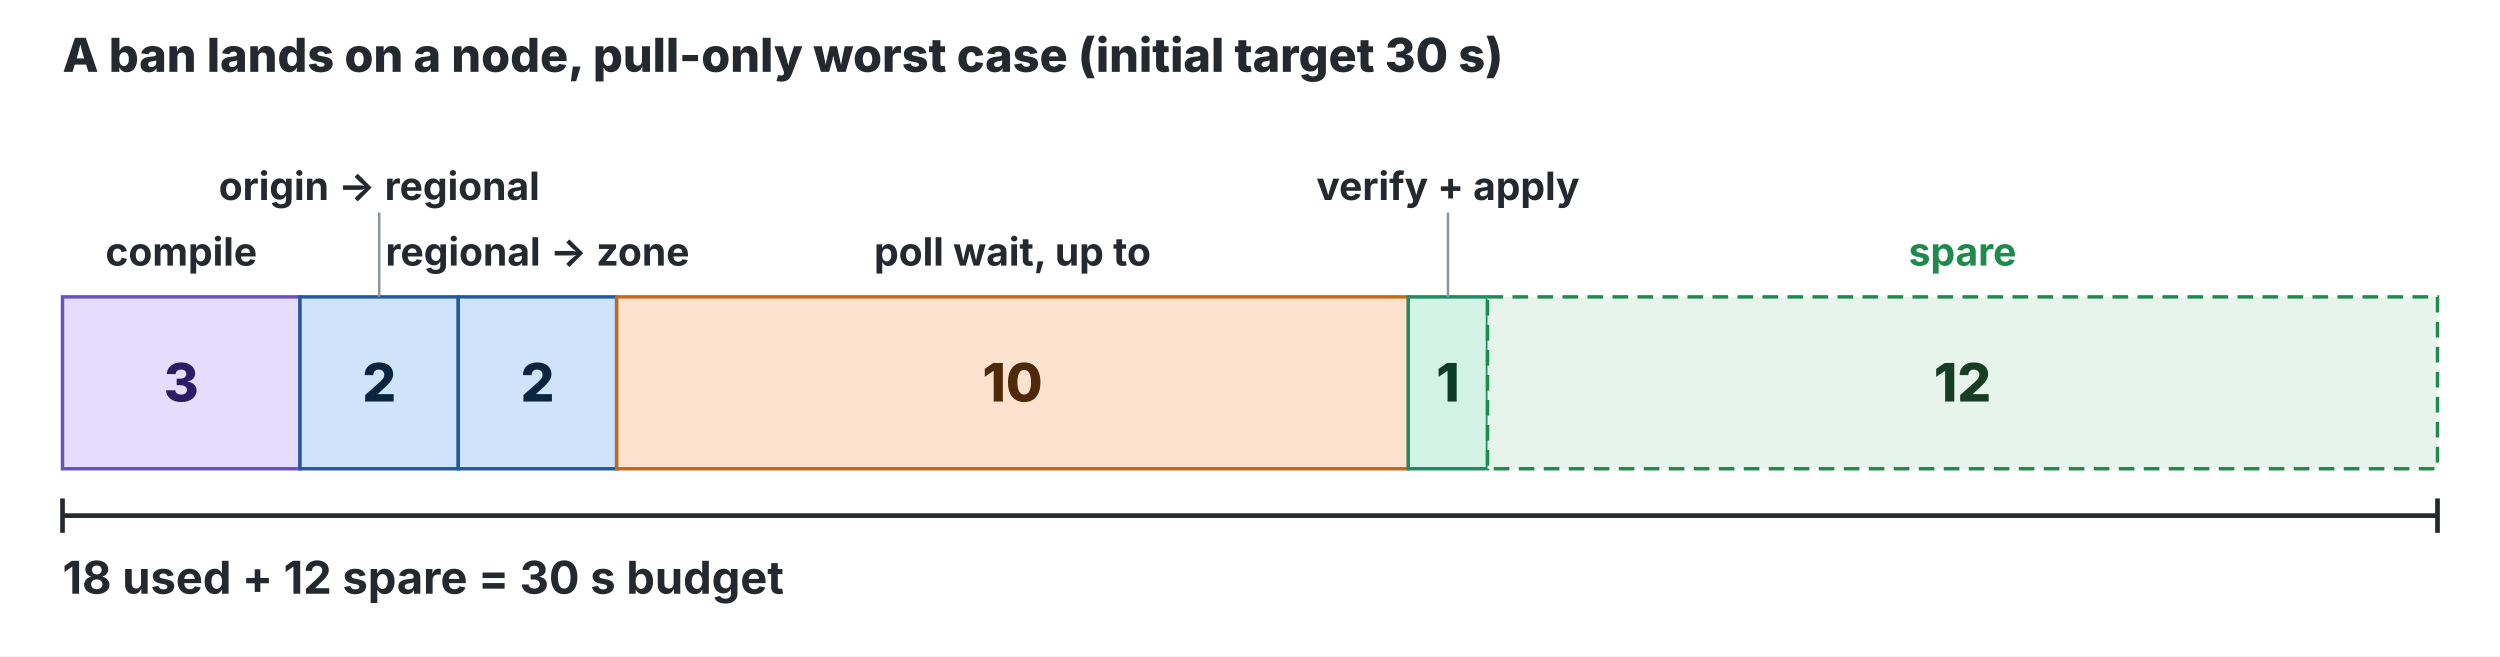
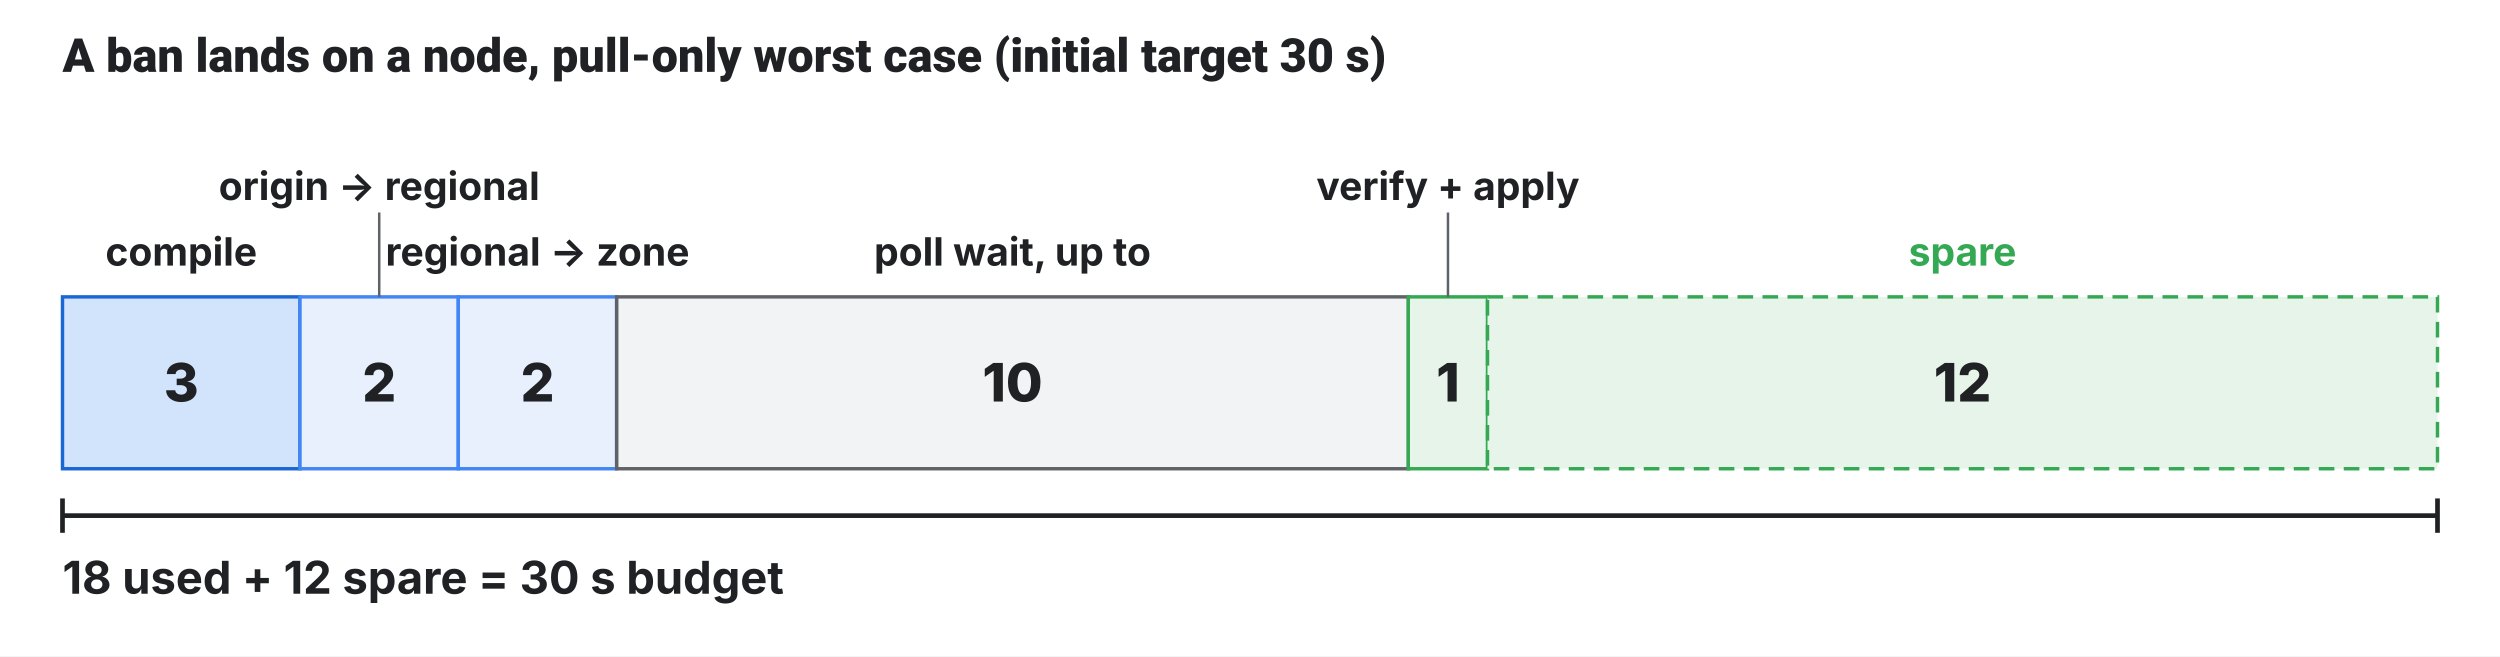
<svg xmlns="http://www.w3.org/2000/svg" class="budget" viewBox="0 0 1600 420" width="1600" height="420">
  <rect width="1600" height="420" fill="#ffffff" />
-   <text x="40" y="46" font-family="Inter, Helvetica, Arial, sans-serif" font-size="30" font-weight="800" fill="#24292f">A ban lands on a node, pull-only worst case (initial target 30 s)</text>
-   <rect x="40.0" y="190" width="152.0" height="110" fill="#e6dcfb" stroke="#6b4fc4" stroke-width="2.2" />
-   <text x="116.0" y="257.0" text-anchor="middle" font-family="Inter, Helvetica, Arial, sans-serif" font-size="34" font-weight="800" fill="#2a1d66">3</text>
-   <text x="116.0" y="170" text-anchor="middle" font-family="Inter, Helvetica, Arial, sans-serif" font-size="25" font-weight="700" fill="#24292f" paint-order="stroke" stroke="#ffffff" stroke-width="5">compile</text>
-   <rect x="192.0" y="190" width="101.3" height="110" fill="#cfe3fb" stroke="#215a9a" stroke-width="2.2" />
-   <text x="242.7" y="257.0" text-anchor="middle" font-family="Inter, Helvetica, Arial, sans-serif" font-size="34" font-weight="800" fill="#0b2540">2</text>
-   <line x1="242.7" y1="136" x2="242.7" y2="190" stroke="#8c959f" stroke-width="1.6" />
-   <text x="242.7" y="128" text-anchor="middle" font-family="Inter, Helvetica, Arial, sans-serif" font-size="25" font-weight="700" fill="#24292f" paint-order="stroke" stroke="#ffffff" stroke-width="5">origin → regional</text>
-   <rect x="293.3" y="190" width="101.3" height="110" fill="#cfe3fb" stroke="#215a9a" stroke-width="2.2" />
-   <text x="344.0" y="257.0" text-anchor="middle" font-family="Inter, Helvetica, Arial, sans-serif" font-size="34" font-weight="800" fill="#0b2540">2</text>
-   <text x="344.0" y="170" text-anchor="middle" font-family="Inter, Helvetica, Arial, sans-serif" font-size="25" font-weight="700" fill="#24292f" paint-order="stroke" stroke="#ffffff" stroke-width="5">regional → zone</text>
-   <rect x="394.7" y="190" width="506.7" height="110" fill="#fde3cf" stroke="#c26a1b" stroke-width="2.2" />
-   <text x="648.0" y="257.0" text-anchor="middle" font-family="Inter, Helvetica, Arial, sans-serif" font-size="34" font-weight="800" fill="#4f2a08">10</text>
-   <text x="648.0" y="170" text-anchor="middle" font-family="Inter, Helvetica, Arial, sans-serif" font-size="25" font-weight="700" fill="#24292f" paint-order="stroke" stroke="#ffffff" stroke-width="5">poll wait, up to</text>
-   <rect x="901.3" y="190" width="50.7" height="110" fill="#d3f3e6" stroke="#1f8a63" stroke-width="2.2" />
-   <text x="926.7" y="257.0" text-anchor="middle" font-family="Inter, Helvetica, Arial, sans-serif" font-size="34" font-weight="800" fill="#0d3b2a">1</text>
-   <line x1="926.7" y1="136" x2="926.7" y2="190" stroke="#8c959f" stroke-width="1.6" />
-   <text x="926.7" y="128" text-anchor="middle" font-family="Inter, Helvetica, Arial, sans-serif" font-size="25" font-weight="700" fill="#24292f" paint-order="stroke" stroke="#ffffff" stroke-width="5">verify + apply</text>
-   <rect x="952.0" y="190" width="608.0" height="110" fill="#e7f4ec" stroke="#1f8a4c" stroke-width="2.2" stroke-dasharray="10 6" />
-   <text x="1256.0" y="257.0" text-anchor="middle" font-family="Inter, Helvetica, Arial, sans-serif" font-size="34" font-weight="800" fill="#173d24">12</text>
-   <text x="1256.0" y="170" text-anchor="middle" font-family="Inter, Helvetica, Arial, sans-serif" font-size="25" font-weight="700" fill="#1f8a4c" paint-order="stroke" stroke="#ffffff" stroke-width="5">spare</text>
-   <line x1="40" y1="330" x2="1560.0" y2="330" stroke="#24292f" stroke-width="3" />
-   <line x1="40" y1="319" x2="40" y2="341" stroke="#24292f" stroke-width="3" />
-   <line x1="1560.0" y1="319" x2="1560.0" y2="341" stroke="#24292f" stroke-width="3" />
-   <text x="40" y="380" font-family="Inter, Helvetica, Arial, sans-serif" font-size="29" font-weight="700" fill="#24292f">18 used + 12 spare = 30 s budget</text>
+   <text x="40" y="46" font-family="'Plus Jakarta Sans', 'Google Sans', Roboto, sans-serif" font-size="30" font-weight="800" fill="#202124">A ban lands on a node, pull-only worst case (initial target 30 s)</text>
+   <rect x="40.0" y="190" width="152.0" height="110" fill="#d2e3fc" stroke="#1967d2" stroke-width="2.2" />
+   <text x="116.0" y="257.0" text-anchor="middle" font-family="Inter, Roboto, sans-serif" font-size="34" font-weight="800" fill="#202124">3</text>
+   <text x="116.0" y="170" text-anchor="middle" font-family="Inter, Roboto, sans-serif" font-size="25" font-weight="700" fill="#202124" paint-order="stroke" stroke="#ffffff" stroke-width="5">compile</text>
+   <rect x="192.0" y="190" width="101.3" height="110" fill="#e8f0fe" stroke="#4285f4" stroke-width="2.2" />
+   <text x="242.7" y="257.0" text-anchor="middle" font-family="Inter, Roboto, sans-serif" font-size="34" font-weight="800" fill="#202124">2</text>
+   <line x1="242.7" y1="136" x2="242.7" y2="190" stroke="#5f6368" stroke-width="1.6" />
+   <text x="242.7" y="128" text-anchor="middle" font-family="Inter, Roboto, sans-serif" font-size="25" font-weight="700" fill="#202124" paint-order="stroke" stroke="#ffffff" stroke-width="5">origin → regional</text>
+   <rect x="293.3" y="190" width="101.3" height="110" fill="#e8f0fe" stroke="#4285f4" stroke-width="2.2" />
+   <text x="344.0" y="257.0" text-anchor="middle" font-family="Inter, Roboto, sans-serif" font-size="34" font-weight="800" fill="#202124">2</text>
+   <text x="344.0" y="170" text-anchor="middle" font-family="Inter, Roboto, sans-serif" font-size="25" font-weight="700" fill="#202124" paint-order="stroke" stroke="#ffffff" stroke-width="5">regional → zone</text>
+   <rect x="394.7" y="190" width="506.7" height="110" fill="#f1f3f4" stroke="#5f6368" stroke-width="2.2" />
+   <text x="648.0" y="257.0" text-anchor="middle" font-family="Inter, Roboto, sans-serif" font-size="34" font-weight="800" fill="#202124">10</text>
+   <text x="648.0" y="170" text-anchor="middle" font-family="Inter, Roboto, sans-serif" font-size="25" font-weight="700" fill="#202124" paint-order="stroke" stroke="#ffffff" stroke-width="5">poll wait, up to</text>
+   <rect x="901.3" y="190" width="50.7" height="110" fill="#e6f4ea" stroke="#34a853" stroke-width="2.2" />
+   <text x="926.7" y="257.0" text-anchor="middle" font-family="Inter, Roboto, sans-serif" font-size="34" font-weight="800" fill="#202124">1</text>
+   <line x1="926.7" y1="136" x2="926.7" y2="190" stroke="#5f6368" stroke-width="1.6" />
+   <text x="926.7" y="128" text-anchor="middle" font-family="Inter, Roboto, sans-serif" font-size="25" font-weight="700" fill="#202124" paint-order="stroke" stroke="#ffffff" stroke-width="5">verify + apply</text>
+   <rect x="952.0" y="190" width="608.0" height="110" fill="#e6f4ea" stroke="#34a853" stroke-width="2.2" stroke-dasharray="10 6" />
+   <text x="1256.0" y="257.0" text-anchor="middle" font-family="Inter, Roboto, sans-serif" font-size="34" font-weight="800" fill="#202124">12</text>
+   <text x="1256.0" y="170" text-anchor="middle" font-family="Inter, Roboto, sans-serif" font-size="25" font-weight="700" fill="#34a853" paint-order="stroke" stroke="#ffffff" stroke-width="5">spare</text>
+   <line x1="40" y1="330" x2="1560.0" y2="330" stroke="#202124" stroke-width="3" />
+   <line x1="40" y1="319" x2="40" y2="341" stroke="#202124" stroke-width="3" />
+   <line x1="1560.0" y1="319" x2="1560.0" y2="341" stroke="#202124" stroke-width="3" />
+   <text x="40" y="380" font-family="Inter, Roboto, sans-serif" font-size="29" font-weight="700" fill="#202124">18 used + 12 spare = 30 s budget</text>
</svg>
